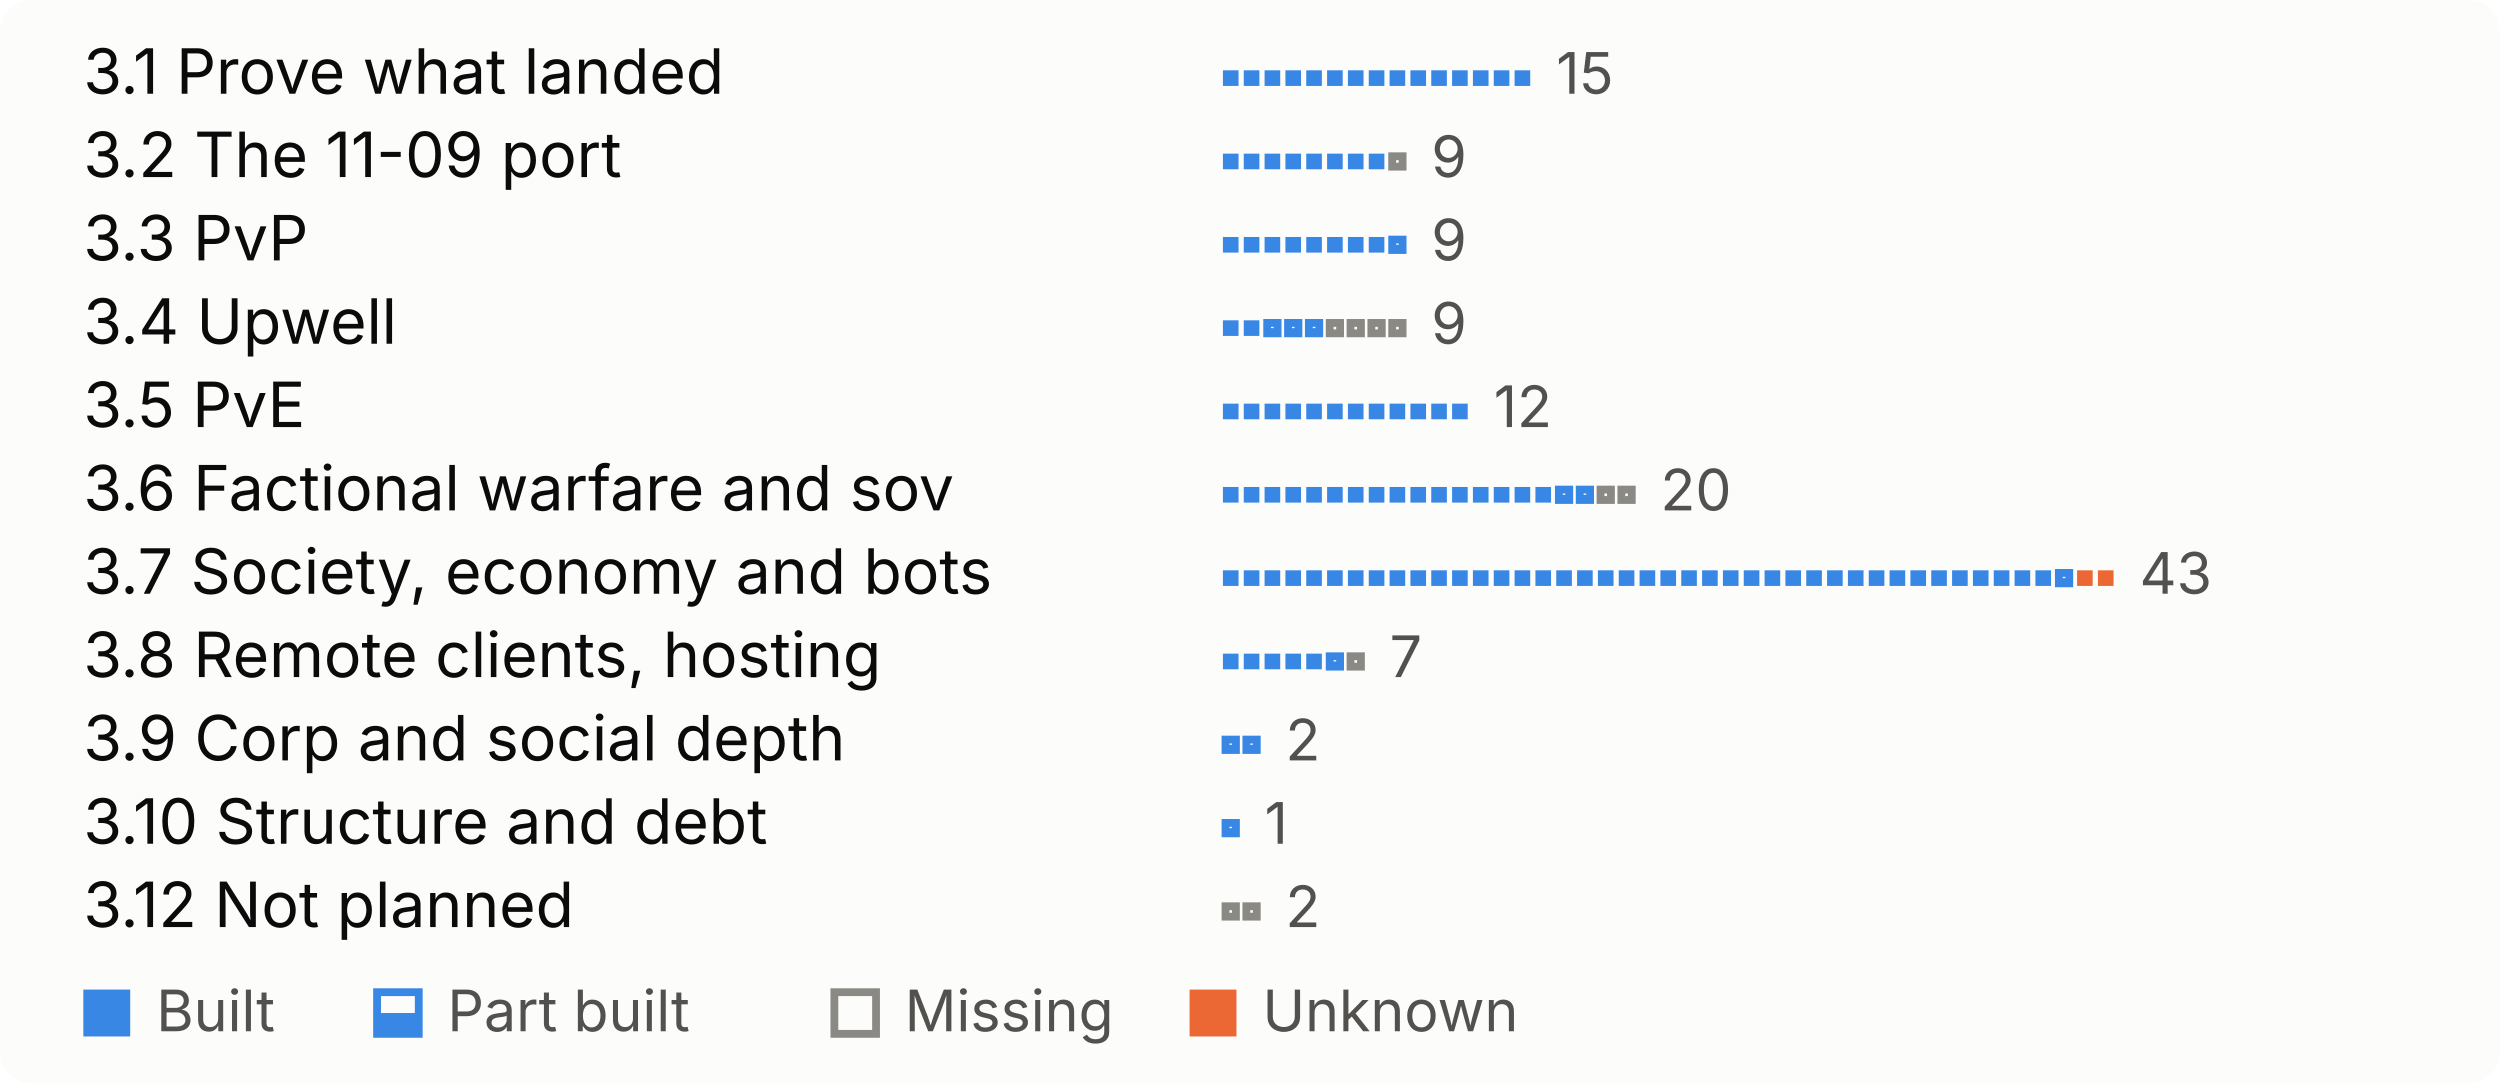
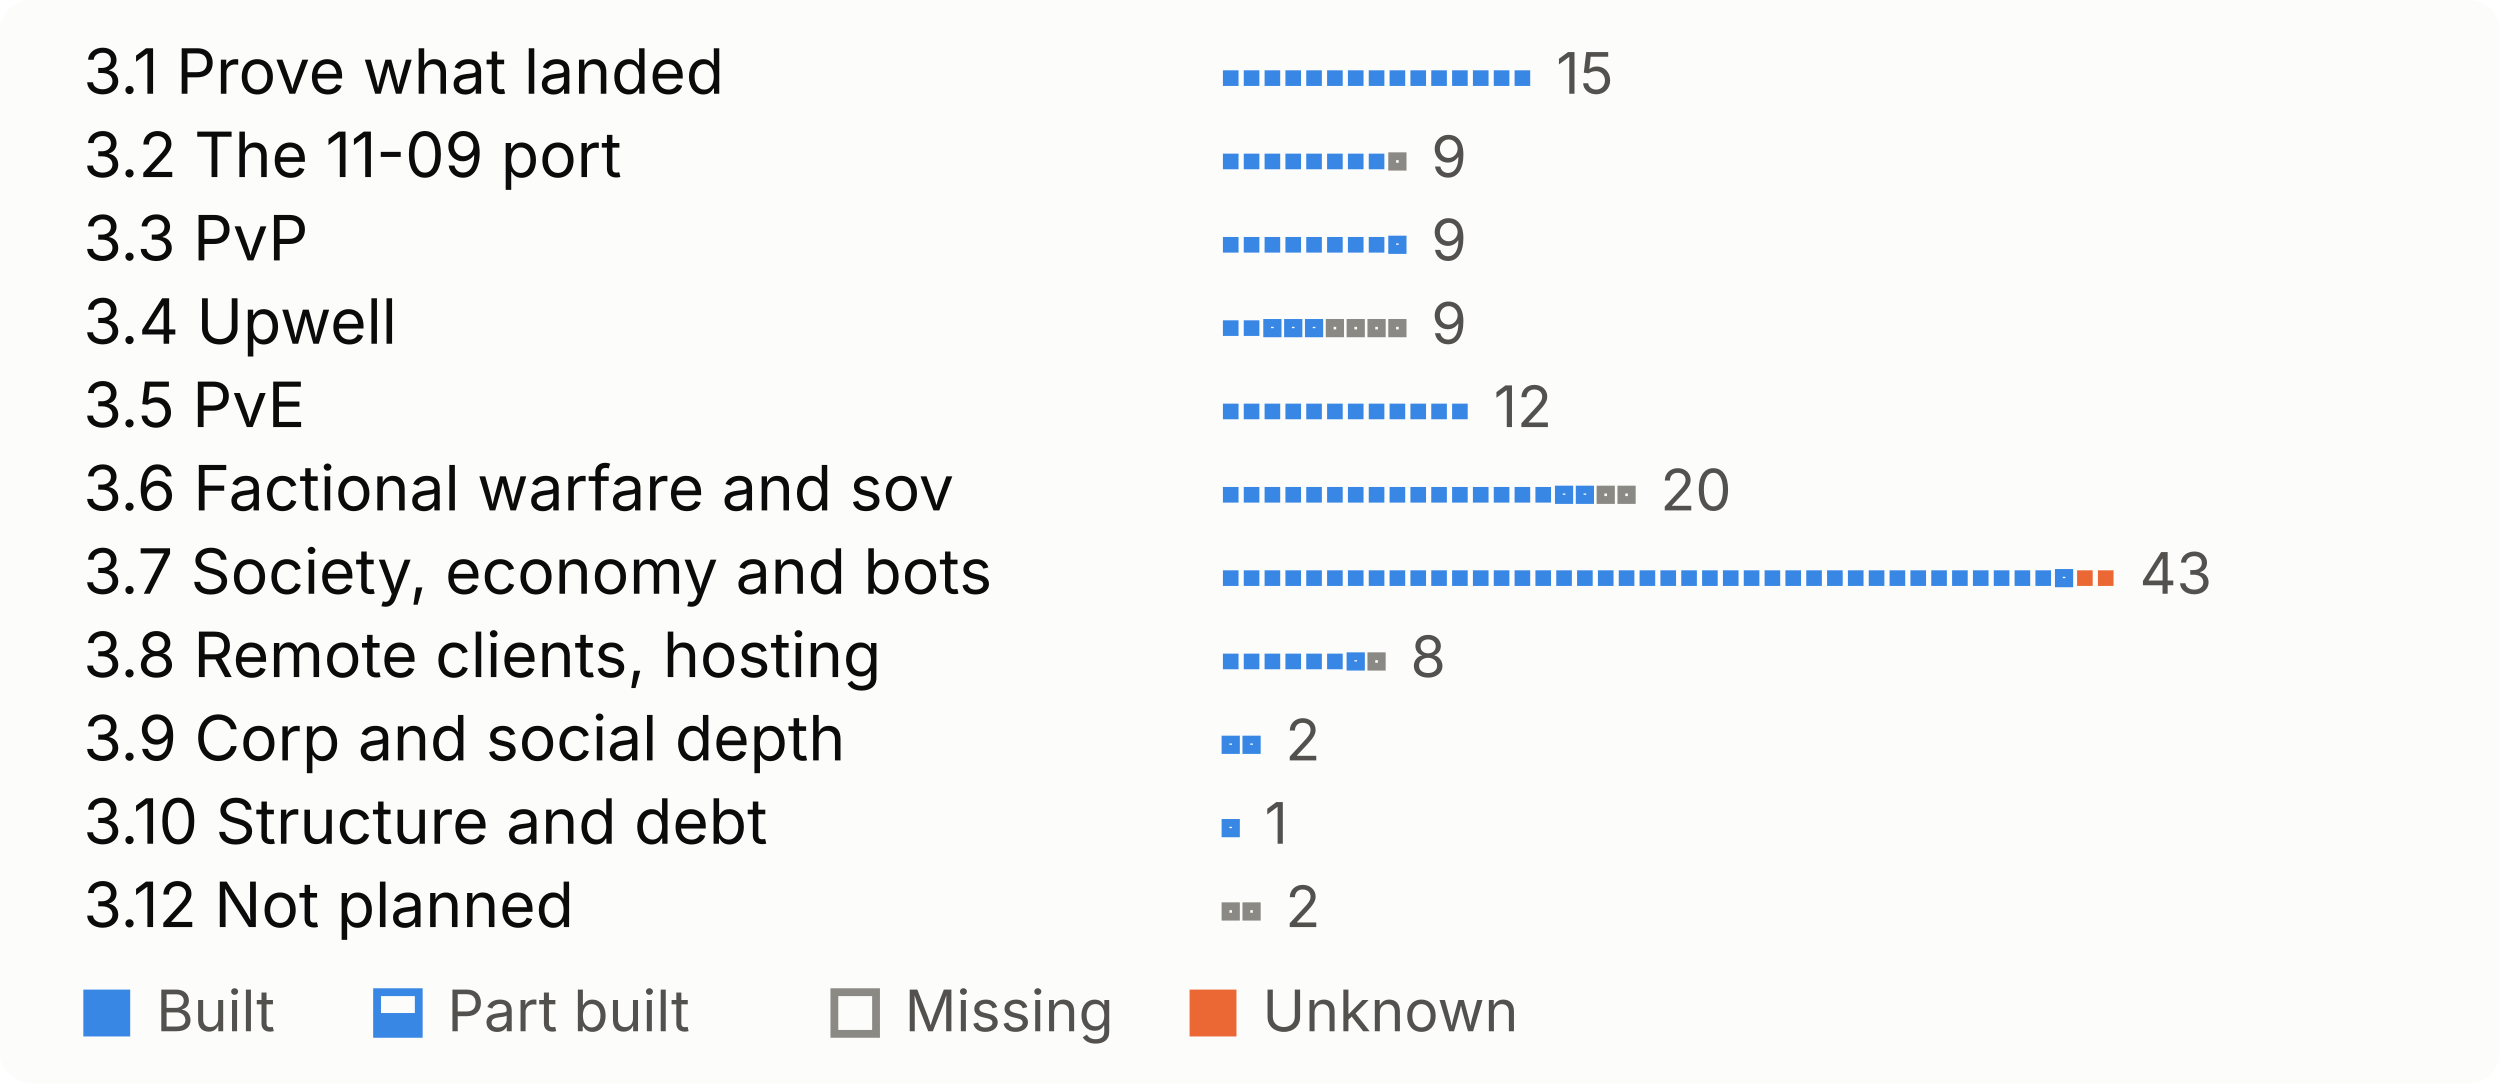
<svg xmlns="http://www.w3.org/2000/svg" width="480" height="208" viewBox="0 0 480 208" role="img" aria-label="What is left, by theme, one mark per open feature">
  <style>
.bg{fill:#fcfcfb}.t{fill:#0b0b0b}.s{fill:#52514e}.rule{fill:#e1e0d9}
.proved{fill:#184f95}.built{fill:#3987e5}.unknown{fill:#eb6834}
.part-o{fill:none;stroke:#3987e5;stroke-width:1.5}.part-f{fill:#3987e5}
.missing{fill:none;stroke:#8a8984;stroke-width:1.5}
.pass{fill:#184f95}.fail{fill:#eb6834}.none{fill:none;stroke:#8a8984;stroke-width:1.5}
@media (prefers-color-scheme:dark){
.bg{fill:#1a1a19}.t{fill:#f0efec}.s{fill:#c3c2b7}.rule{fill:#383835}
.proved{fill:#86b6ef}.built{fill:#3987e5}.unknown{fill:#d95926}
.part-o{stroke:#3987e5}.part-f{fill:#3987e5}
.missing{stroke:#8d8c85}
.pass{fill:#86b6ef}.fail{fill:#d95926}.none{stroke:#8d8c85}
}
text{font-family:system-ui,-apple-system,"Segoe UI",sans-serif;font-size:12px}
.big{font-size:26px;font-weight:600}.b{font-weight:600}.xs{font-size:11px}
</style>
  <rect width="480" height="208" rx="6" class="bg" />
  <text x="16.0" y="18.0" class="t">3.1 Prove what landed</text>
  <rect x="234.8" y="13.5" width="3" height="3" class="built" />
  <rect x="238.8" y="13.5" width="3" height="3" class="built" />
  <rect x="242.8" y="13.5" width="3" height="3" class="built" />
  <rect x="246.8" y="13.5" width="3" height="3" class="built" />
  <rect x="250.8" y="13.5" width="3" height="3" class="built" />
  <rect x="254.8" y="13.5" width="3" height="3" class="built" />
  <rect x="258.8" y="13.5" width="3" height="3" class="built" />
  <rect x="262.8" y="13.5" width="3" height="3" class="built" />
  <rect x="266.8" y="13.5" width="3" height="3" class="built" />
  <rect x="270.8" y="13.5" width="3" height="3" class="built" />
  <rect x="274.8" y="13.5" width="3" height="3" class="built" />
  <rect x="278.8" y="13.5" width="3" height="3" class="built" />
  <rect x="282.8" y="13.5" width="3" height="3" class="built" />
  <rect x="286.8" y="13.5" width="3" height="3" class="built" />
  <rect x="290.8" y="13.5" width="3" height="3" class="built" />
  <text x="298.8" y="18.0" class="s xs">15</text>
  <text x="16.0" y="34.0" class="t">3.2 The 11-09 port</text>
  <rect x="234.8" y="29.5" width="3" height="3" class="built" />
  <rect x="238.8" y="29.5" width="3" height="3" class="built" />
  <rect x="242.8" y="29.5" width="3" height="3" class="built" />
  <rect x="246.8" y="29.5" width="3" height="3" class="built" />
  <rect x="250.8" y="29.5" width="3" height="3" class="built" />
  <rect x="254.8" y="29.5" width="3" height="3" class="built" />
  <rect x="258.8" y="29.5" width="3" height="3" class="built" />
  <rect x="262.8" y="29.5" width="3" height="3" class="built" />
  <rect x="267.3" y="30.0" width="2" height="2" fill="none" class="missing" />
  <text x="274.8" y="34.0" class="s xs">9</text>
  <text x="16.0" y="50.0" class="t">3.3 PvP</text>
  <rect x="234.8" y="45.5" width="3" height="3" class="built" />
  <rect x="238.8" y="45.5" width="3" height="3" class="built" />
  <rect x="242.8" y="45.5" width="3" height="3" class="built" />
  <rect x="246.8" y="45.5" width="3" height="3" class="built" />
  <rect x="250.8" y="45.5" width="3" height="3" class="built" />
  <rect x="254.8" y="45.5" width="3" height="3" class="built" />
  <rect x="258.8" y="45.5" width="3" height="3" class="built" />
  <rect x="262.8" y="45.5" width="3" height="3" class="built" />
  <rect x="267.3" y="46.0" width="2" height="2" fill="none" class="part-o" />
  <rect x="266.8" y="47.0" width="3" height="1.5" class="part-f" />
  <text x="274.8" y="50.0" class="s xs">9</text>
  <text x="16.0" y="66.0" class="t">3.4 Upwell</text>
  <rect x="234.8" y="61.5" width="3" height="3" class="built" />
  <rect x="238.8" y="61.5" width="3" height="3" class="built" />
  <rect x="243.3" y="62.0" width="2" height="2" fill="none" class="part-o" />
  <rect x="242.8" y="63.0" width="3" height="1.5" class="part-f" />
  <rect x="247.3" y="62.0" width="2" height="2" fill="none" class="part-o" />
  <rect x="246.8" y="63.0" width="3" height="1.5" class="part-f" />
  <rect x="251.3" y="62.0" width="2" height="2" fill="none" class="part-o" />
  <rect x="250.8" y="63.0" width="3" height="1.5" class="part-f" />
  <rect x="255.3" y="62.0" width="2" height="2" fill="none" class="missing" />
  <rect x="259.3" y="62.0" width="2" height="2" fill="none" class="missing" />
  <rect x="263.3" y="62.0" width="2" height="2" fill="none" class="missing" />
  <rect x="267.3" y="62.0" width="2" height="2" fill="none" class="missing" />
  <text x="274.8" y="66.0" class="s xs">9</text>
  <text x="16.0" y="82.0" class="t">3.5 PvE</text>
  <rect x="234.8" y="77.5" width="3" height="3" class="built" />
  <rect x="238.8" y="77.5" width="3" height="3" class="built" />
  <rect x="242.8" y="77.5" width="3" height="3" class="built" />
  <rect x="246.8" y="77.5" width="3" height="3" class="built" />
  <rect x="250.8" y="77.5" width="3" height="3" class="built" />
  <rect x="254.8" y="77.5" width="3" height="3" class="built" />
  <rect x="258.8" y="77.5" width="3" height="3" class="built" />
  <rect x="262.8" y="77.5" width="3" height="3" class="built" />
  <rect x="266.8" y="77.5" width="3" height="3" class="built" />
  <rect x="270.8" y="77.5" width="3" height="3" class="built" />
  <rect x="274.8" y="77.5" width="3" height="3" class="built" />
  <rect x="278.8" y="77.5" width="3" height="3" class="built" />
  <text x="286.8" y="82.0" class="s xs">12</text>
  <text x="16.0" y="98.0" class="t">3.6 Factional warfare and sov</text>
  <rect x="234.8" y="93.5" width="3" height="3" class="built" />
  <rect x="238.8" y="93.5" width="3" height="3" class="built" />
  <rect x="242.8" y="93.5" width="3" height="3" class="built" />
  <rect x="246.8" y="93.5" width="3" height="3" class="built" />
  <rect x="250.8" y="93.5" width="3" height="3" class="built" />
  <rect x="254.8" y="93.5" width="3" height="3" class="built" />
  <rect x="258.8" y="93.5" width="3" height="3" class="built" />
  <rect x="262.8" y="93.5" width="3" height="3" class="built" />
  <rect x="266.8" y="93.5" width="3" height="3" class="built" />
  <rect x="270.8" y="93.5" width="3" height="3" class="built" />
  <rect x="274.8" y="93.5" width="3" height="3" class="built" />
  <rect x="278.8" y="93.5" width="3" height="3" class="built" />
  <rect x="282.8" y="93.5" width="3" height="3" class="built" />
  <rect x="286.8" y="93.5" width="3" height="3" class="built" />
  <rect x="290.8" y="93.5" width="3" height="3" class="built" />
  <rect x="294.8" y="93.5" width="3" height="3" class="built" />
  <rect x="299.3" y="94.0" width="2" height="2" fill="none" class="part-o" />
  <rect x="298.8" y="95.0" width="3" height="1.5" class="part-f" />
  <rect x="303.3" y="94.0" width="2" height="2" fill="none" class="part-o" />
  <rect x="302.8" y="95.0" width="3" height="1.5" class="part-f" />
  <rect x="307.3" y="94.0" width="2" height="2" fill="none" class="missing" />
  <rect x="311.3" y="94.0" width="2" height="2" fill="none" class="missing" />
  <text x="318.8" y="98.0" class="s xs">20</text>
  <text x="16.0" y="114.0" class="t">3.7 Society, economy and bots</text>
  <rect x="234.8" y="109.5" width="3" height="3" class="built" />
  <rect x="238.8" y="109.5" width="3" height="3" class="built" />
  <rect x="242.8" y="109.5" width="3" height="3" class="built" />
  <rect x="246.8" y="109.5" width="3" height="3" class="built" />
  <rect x="250.8" y="109.5" width="3" height="3" class="built" />
  <rect x="254.8" y="109.5" width="3" height="3" class="built" />
  <rect x="258.8" y="109.5" width="3" height="3" class="built" />
  <rect x="262.8" y="109.5" width="3" height="3" class="built" />
  <rect x="266.8" y="109.5" width="3" height="3" class="built" />
  <rect x="270.8" y="109.5" width="3" height="3" class="built" />
  <rect x="274.8" y="109.5" width="3" height="3" class="built" />
  <rect x="278.8" y="109.5" width="3" height="3" class="built" />
  <rect x="282.8" y="109.5" width="3" height="3" class="built" />
  <rect x="286.8" y="109.5" width="3" height="3" class="built" />
  <rect x="290.8" y="109.5" width="3" height="3" class="built" />
  <rect x="294.8" y="109.5" width="3" height="3" class="built" />
  <rect x="298.8" y="109.5" width="3" height="3" class="built" />
  <rect x="302.8" y="109.5" width="3" height="3" class="built" />
  <rect x="306.8" y="109.5" width="3" height="3" class="built" />
  <rect x="310.8" y="109.5" width="3" height="3" class="built" />
  <rect x="314.8" y="109.5" width="3" height="3" class="built" />
  <rect x="318.8" y="109.5" width="3" height="3" class="built" />
  <rect x="322.8" y="109.5" width="3" height="3" class="built" />
  <rect x="326.8" y="109.5" width="3" height="3" class="built" />
  <rect x="330.8" y="109.5" width="3" height="3" class="built" />
  <rect x="334.8" y="109.5" width="3" height="3" class="built" />
  <rect x="338.8" y="109.5" width="3" height="3" class="built" />
  <rect x="342.8" y="109.5" width="3" height="3" class="built" />
  <rect x="346.8" y="109.5" width="3" height="3" class="built" />
  <rect x="350.8" y="109.5" width="3" height="3" class="built" />
  <rect x="354.8" y="109.5" width="3" height="3" class="built" />
  <rect x="358.8" y="109.5" width="3" height="3" class="built" />
  <rect x="362.8" y="109.5" width="3" height="3" class="built" />
  <rect x="366.8" y="109.5" width="3" height="3" class="built" />
  <rect x="370.8" y="109.5" width="3" height="3" class="built" />
  <rect x="374.8" y="109.5" width="3" height="3" class="built" />
  <rect x="378.8" y="109.5" width="3" height="3" class="built" />
  <rect x="382.8" y="109.5" width="3" height="3" class="built" />
  <rect x="386.8" y="109.5" width="3" height="3" class="built" />
  <rect x="390.8" y="109.5" width="3" height="3" class="built" />
  <rect x="395.3" y="110.0" width="2" height="2" fill="none" class="part-o" />
  <rect x="394.8" y="111.0" width="3" height="1.5" class="part-f" />
  <rect x="398.8" y="109.5" width="3" height="3" class="unknown" />
  <rect x="402.8" y="109.5" width="3" height="3" class="unknown" />
  <text x="410.8" y="114.0" class="s xs">43</text>
  <text x="16.0" y="130.0" class="t">3.8 Remote clients, hosting</text>
  <rect x="234.8" y="125.5" width="3" height="3" class="built" />
  <rect x="238.8" y="125.5" width="3" height="3" class="built" />
  <rect x="242.8" y="125.5" width="3" height="3" class="built" />
  <rect x="246.8" y="125.5" width="3" height="3" class="built" />
  <rect x="250.8" y="125.5" width="3" height="3" class="built" />
-   <rect x="255.3" y="126.0" width="2" height="2" fill="none" class="part-o" />
-   <rect x="254.8" y="127.0" width="3" height="1.5" class="part-f" />
-   <rect x="259.3" y="126.0" width="2" height="2" fill="none" class="missing" />
-   <text x="266.8" y="130.0" class="s xs">7</text>
+   <rect x="254.8" y="125.5" width="3" height="3" class="built" />
+   <rect x="259.3" y="126.0" width="2" height="2" fill="none" class="part-o" />
+   <rect x="258.8" y="127.0" width="3" height="1.5" class="part-f" />
+   <rect x="263.3" y="126.0" width="2" height="2" fill="none" class="missing" />
+   <text x="270.8" y="130.0" class="s xs">8</text>
  <text x="16.0" y="146.0" class="t">3.9 Corp and social depth</text>
  <rect x="235.3" y="142.0" width="2" height="2" fill="none" class="part-o" />
  <rect x="234.8" y="143.0" width="3" height="1.5" class="part-f" />
  <rect x="239.3" y="142.0" width="2" height="2" fill="none" class="part-o" />
  <rect x="238.8" y="143.0" width="3" height="1.5" class="part-f" />
  <text x="246.8" y="146.0" class="s xs">2</text>
  <text x="16.0" y="162.0" class="t">3.10 Structure and debt</text>
  <rect x="235.3" y="158.0" width="2" height="2" fill="none" class="part-o" />
  <rect x="234.8" y="159.0" width="3" height="1.5" class="part-f" />
  <text x="242.8" y="162.0" class="s xs">1</text>
  <text x="16.0" y="178.0" class="t">3.12 Not planned</text>
  <rect x="235.3" y="174.0" width="2" height="2" fill="none" class="missing" />
  <rect x="239.3" y="174.0" width="2" height="2" fill="none" class="missing" />
  <text x="246.8" y="178.0" class="s xs">2</text>
  <rect x="16.0" y="190.0" width="9" height="9" class="built" />
  <text x="30.0" y="198.0" class="s xs">Built</text>
  <rect x="72.4" y="190.5" width="8" height="8" fill="none" class="part-o" />
  <rect x="71.9" y="194.5" width="9" height="4.5" class="part-f" />
  <text x="85.9" y="198.0" class="s xs">Part built</text>
  <rect x="160.2" y="190.5" width="8" height="8" fill="none" class="missing" />
  <text x="173.7" y="198.0" class="s xs">Missing</text>
  <rect x="228.4" y="190.0" width="9" height="9" class="unknown" />
  <text x="242.4" y="198.0" class="s xs">Unknown</text>
</svg>
